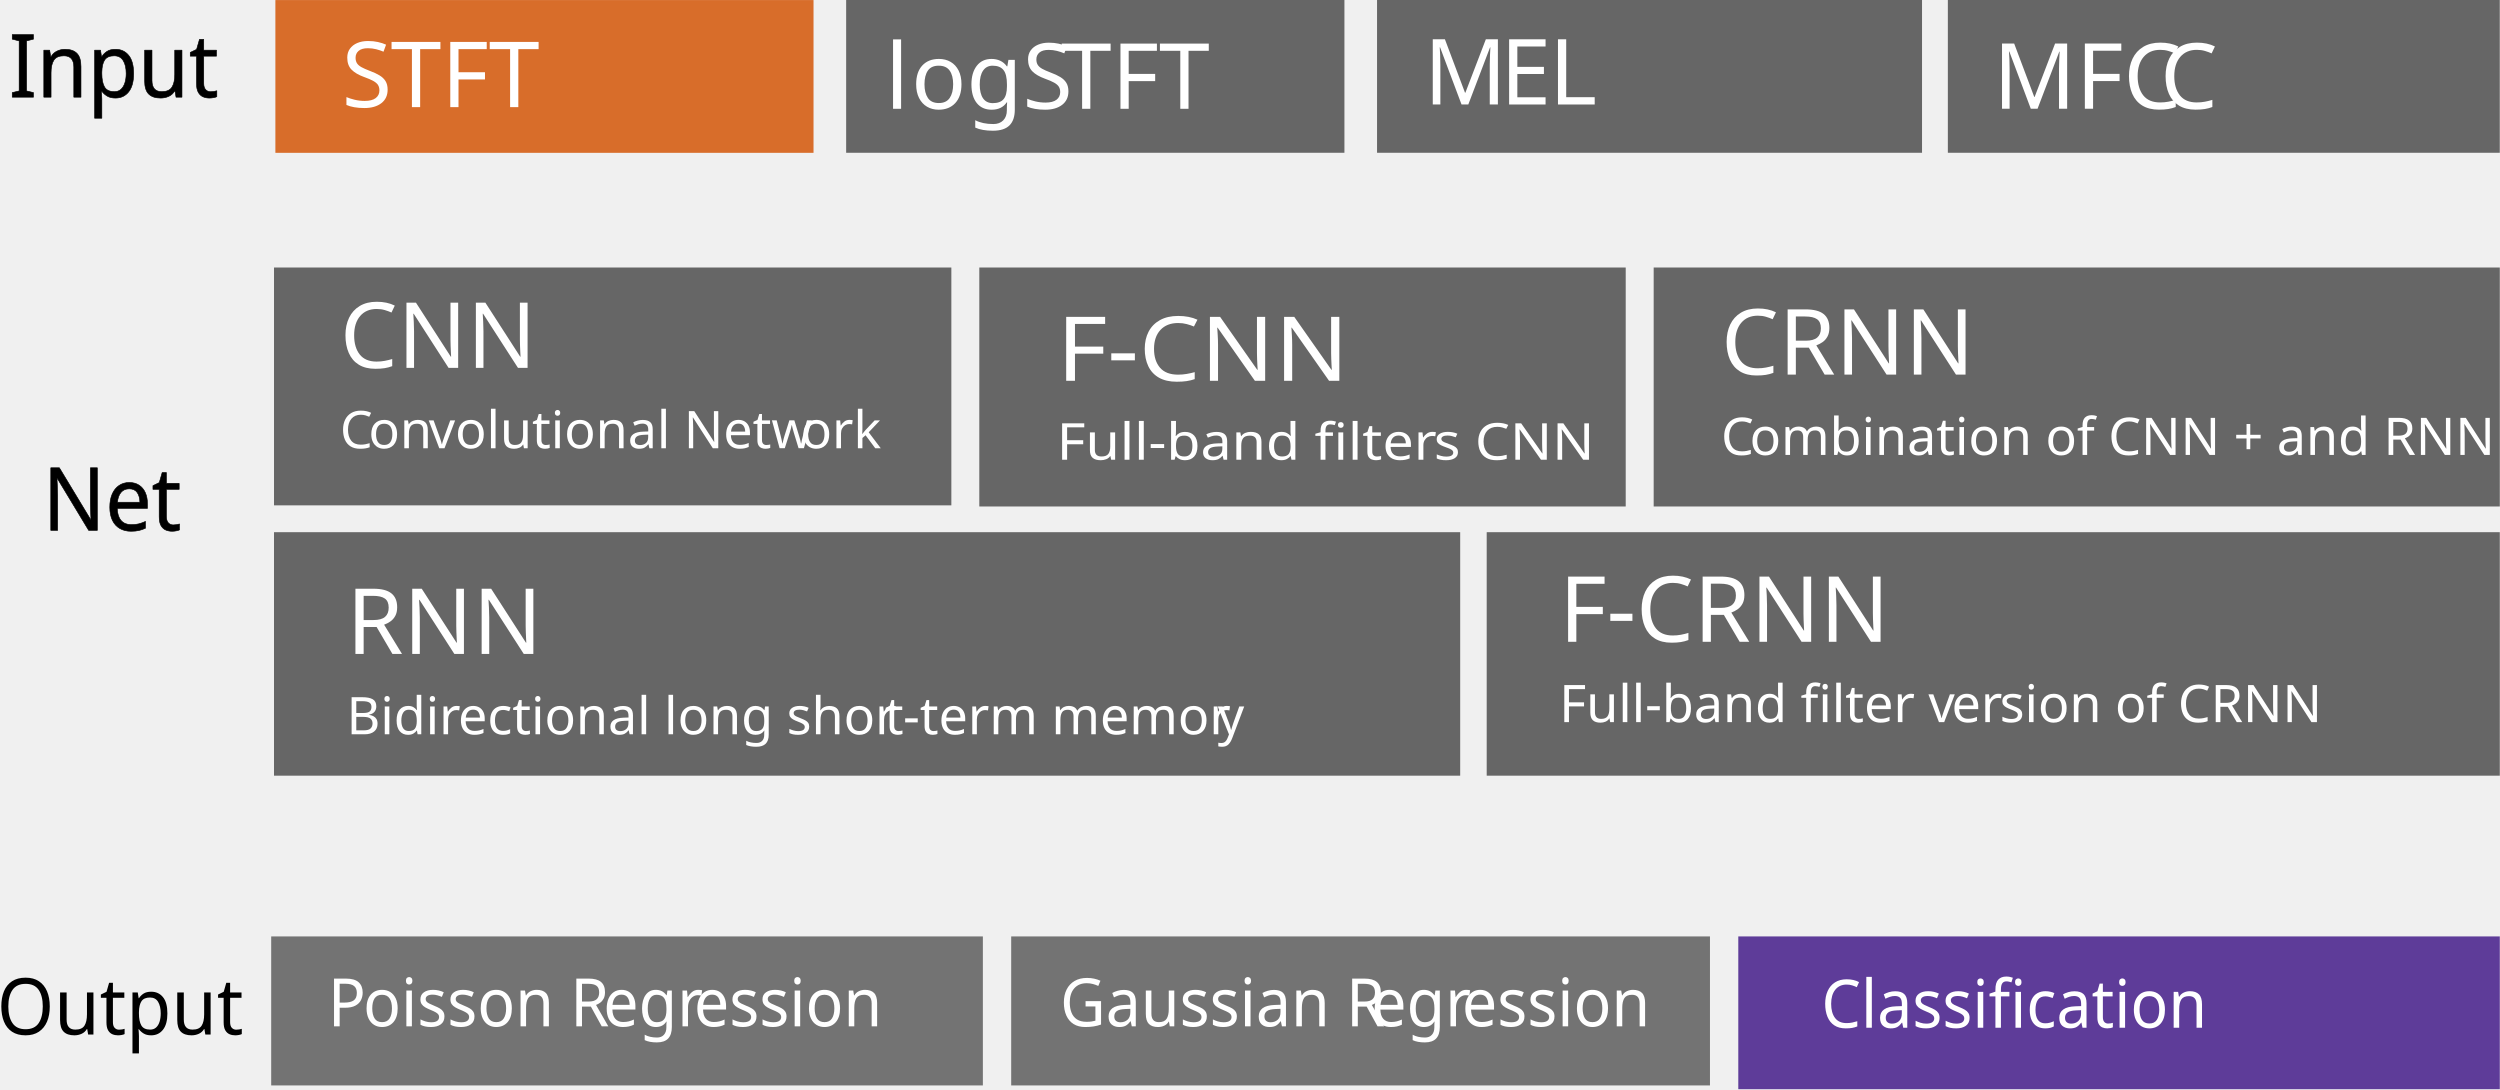
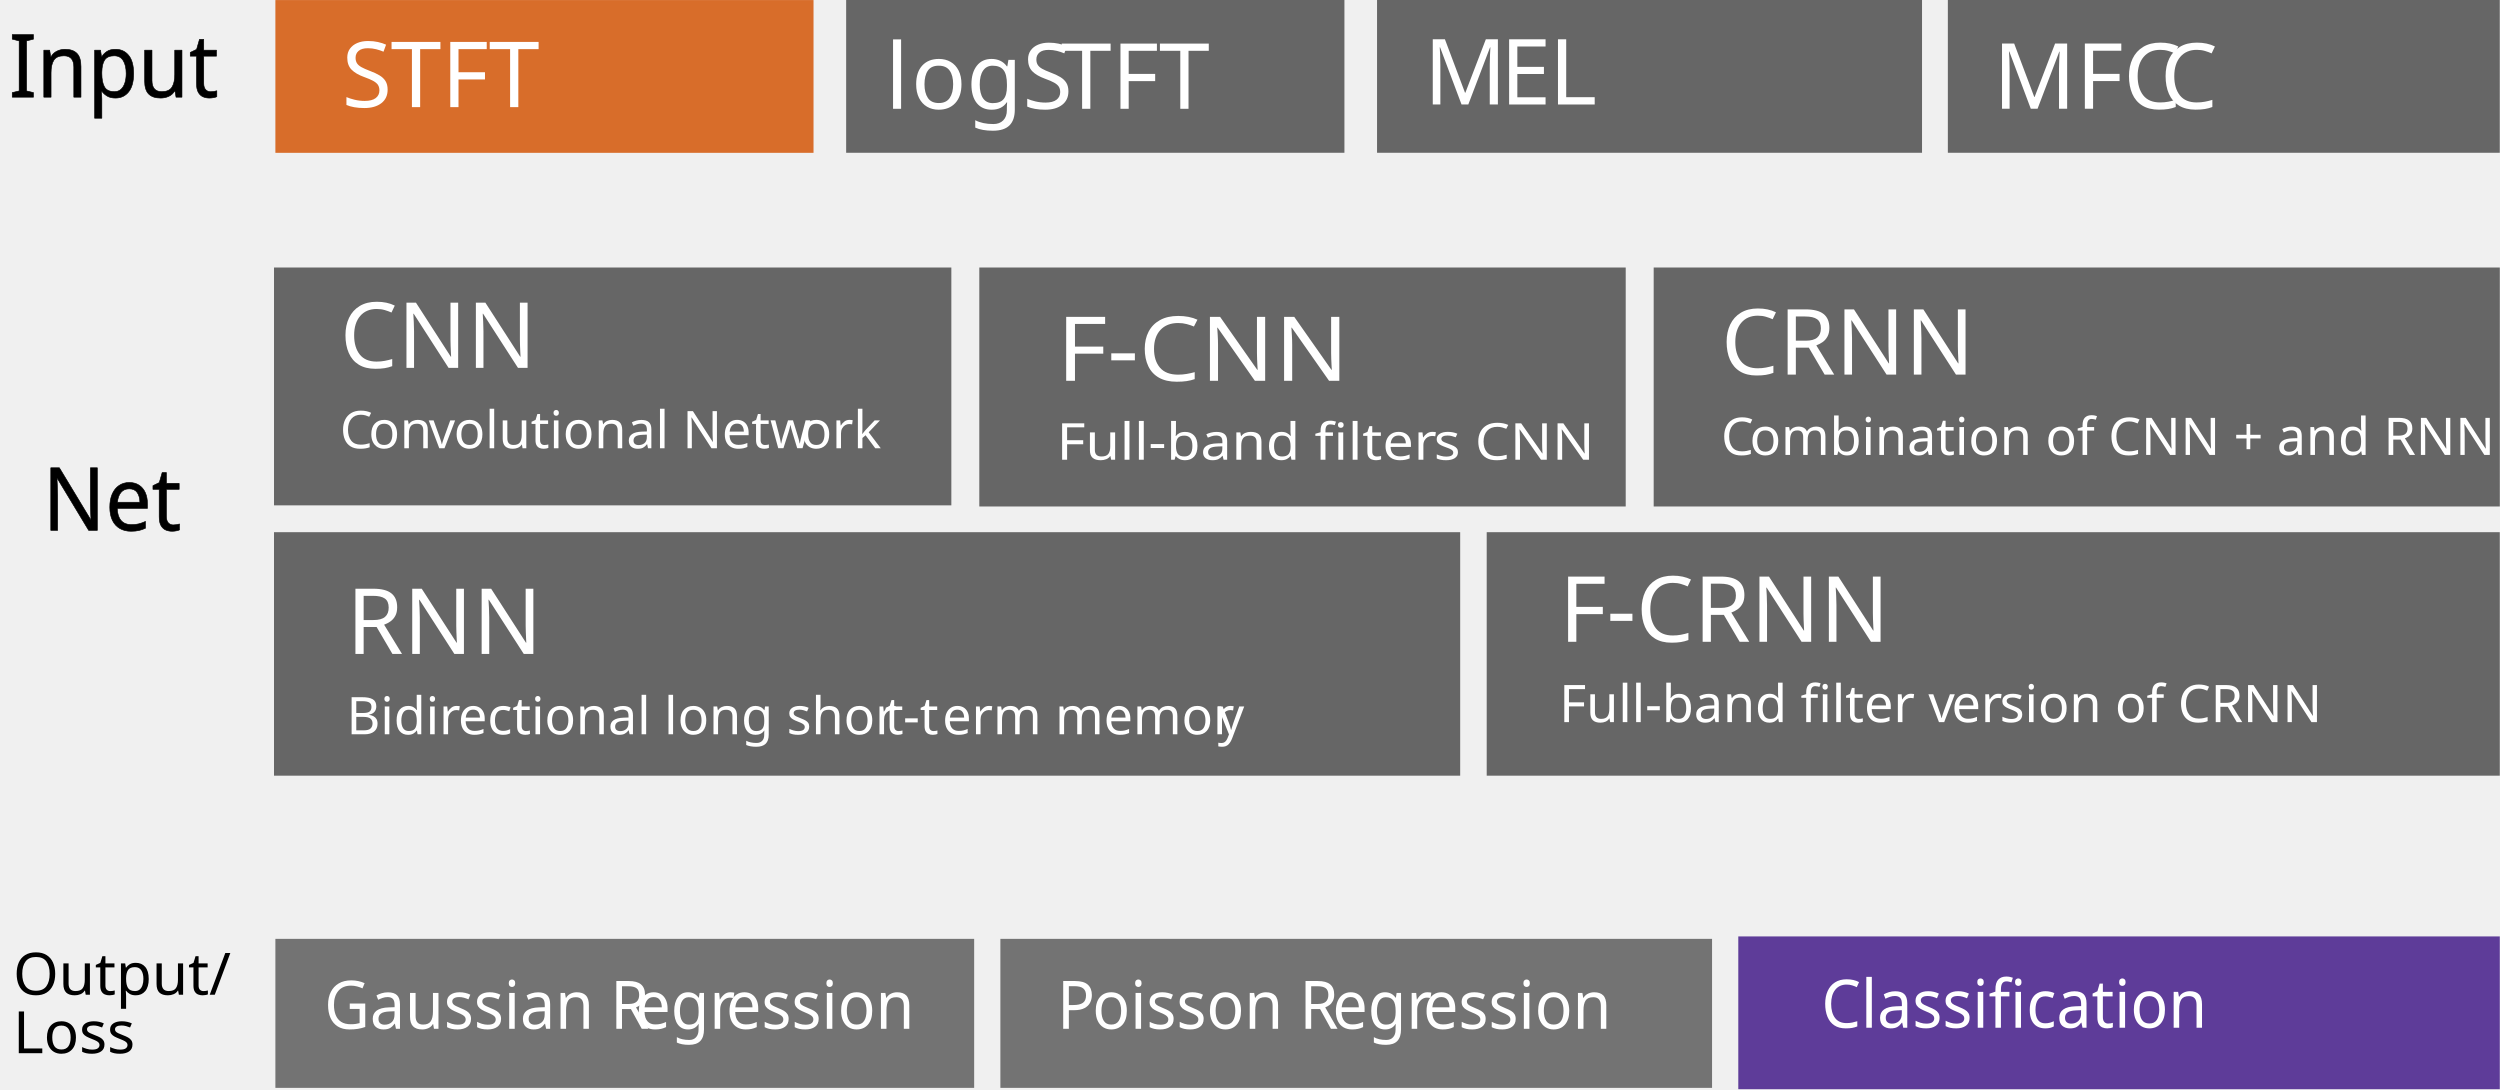
<svg xmlns="http://www.w3.org/2000/svg" width="100%" height="100%" viewBox="0 0 4106 1789" version="1.1" xml:space="preserve" style="fill-rule:evenodd;clip-rule:evenodd;stroke-linejoin:round;stroke-miterlimit:2;">
  <g transform="matrix(1,0,0,1,-79.509,-6.848e-05)">
-     <g transform="matrix(2.05267,0,0,2.19133,1379.02,1343.53)">
-       <g transform="matrix(1.28343,0,0,1.28343,-635.613,162.284)">
-         <text x="0px" y="0px" style="font-family:'FiraSans-Medium', 'Fira Sans', sans-serif;font-weight:500;font-size:45.833px;">Output</text>
-       </g>
-     </g>
    <g transform="matrix(0.642637,0,0,0.254571,-2166.93,-668.676)">
      <rect x="4199.47" y="2627.04" width="1375.33" height="985.651" style="fill:rgb(216,109,42);" />
    </g>
    <g transform="matrix(0.595029,0,0,0.254571,-1029.58,-668.767)">
      <rect x="4199.47" y="2627.04" width="1375.33" height="985.651" style="fill:rgb(102,102,102);" />
    </g>
    <g transform="matrix(0.650817,0,0,0.254571,-391.915,-668.767)">
      <rect x="4199.47" y="2627.04" width="1375.33" height="985.651" style="fill:rgb(102,102,102);" />
    </g>
    <g transform="matrix(0.659091,0,0,0.254571,510.83,-668.768)">
      <rect x="4199.47" y="2627.04" width="1375.33" height="985.651" style="fill:rgb(102,102,102);" />
    </g>
    <g transform="matrix(1,0,0,1,-3847.34,-3031.04)">
      <g transform="matrix(1,0,0,1,4488.19,3206.99)">
        <text x="0px" y="0px" style="font-family:'FiraSans-Regular', 'Fira Sans', sans-serif;font-size:150px;fill:white;">S</text>
      </g>
      <g transform="matrix(1,0,0,1,4568.44,3206.99)">
        <text x="0px" y="0px" style="font-family:'FiraSans-Regular', 'Fira Sans', sans-serif;font-size:150px;fill:white;">TFT</text>
      </g>
    </g>
    <g transform="matrix(1,0,0,1,-2954.67,-3028.3)">
      <g transform="matrix(1,0,0,1,4488.19,3206.99)">
        <text x="0px" y="0px" style="font-family:'FiraSans-Regular', 'Fira Sans', sans-serif;font-size:150px;fill:white;">l</text>
      </g>
      <g transform="matrix(1,0,0,1,4530.64,3206.99)">
        <text x="0px" y="0px" style="font-family:'FiraSans-Regular', 'Fira Sans', sans-serif;font-size:150px;fill:white;">ogS</text>
      </g>
      <g transform="matrix(1,0,0,1,4776.49,3206.99)">
        <text x="0px" y="0px" style="font-family:'FiraSans-Regular', 'Fira Sans', sans-serif;font-size:150px;fill:white;">TFT</text>
      </g>
    </g>
-     <g transform="matrix(1,0,0,1,-2070.05,-3035.37)">
-       <g transform="matrix(1,0,0,1,4488.19,3206.99)">
-         <text x="0px" y="0px" style="font-family:'FiraSans-Regular', 'Fira Sans', sans-serif;font-size:150px;fill:white;">M</text>
-       </g>
+     <g transform="matrix(1,0,0,1,2418.14,171.62)">
+       <text x="0px" y="0px" style="font-family:'FiraSans-Regular', 'Fira Sans', sans-serif;font-size:150px;fill:white;">M</text>
    </g>
-     <g transform="matrix(1,0,0,1,-2070.05,-3035.37)">
-       <g transform="matrix(1,0,0,1,4613.59,3206.99)">
-         <text x="0px" y="0px" style="font-family:'FiraSans-Regular', 'Fira Sans', sans-serif;font-size:150px;fill:white;">E</text>
-       </g>
+     <g transform="matrix(1,0,0,1,2543.54,171.62)">
+       <text x="0px" y="0px" style="font-family:'FiraSans-Regular', 'Fira Sans', sans-serif;font-size:150px;fill:white;">E</text>
    </g>
-     <g transform="matrix(1,0,0,1,-2070.05,-3035.37)">
-       <g transform="matrix(1,0,0,1,4693.84,3206.99)">
-         <text x="0px" y="0px" style="font-family:'FiraSans-Regular', 'Fira Sans', sans-serif;font-size:150px;fill:white;">L</text>
-       </g>
+     <g transform="matrix(1,0,0,1,2623.79,171.62)">
+       <text x="0px" y="0px" style="font-family:'FiraSans-Regular', 'Fira Sans', sans-serif;font-size:150px;fill:white;">L</text>
    </g>
    <g transform="matrix(1,0,0,1,-1135.11,-3028.39)">
      <g transform="matrix(1,0,0,1,4488.19,3206.99)">
        <text x="0px" y="0px" style="font-family:'FiraSans-Regular', 'Fira Sans', sans-serif;font-size:150px;fill:white;">MFC</text>
      </g>
      <g transform="matrix(1,0,0,1,4762.24,3206.99)">
        <text x="0px" y="0px" style="font-family:'FiraSans-Regular', 'Fira Sans', sans-serif;font-size:150px;fill:white;">C</text>
      </g>
    </g>
    <g transform="matrix(0.529463,0,0,0.259475,-67.2067,851.494)">
      <rect x="5669.29" y="2645.67" width="2362.2" height="967.022" style="fill:rgb(94,60,153);" />
    </g>
-     <g transform="matrix(0.494813,0,0,0.253085,-2280.31,868.4)">
-       <rect x="5669.29" y="2645.67" width="2362.2" height="967.022" style="fill:rgb(115,115,115);" />
-     </g>
-     <g transform="matrix(0.485842,0,0,0.253085,-1014.08,868.4)">
-       <rect x="5669.29" y="2645.67" width="2362.2" height="967.022" style="fill:rgb(115,115,115);" />
-     </g>
    <g transform="matrix(1.02975,0,0,1.09862,3070.92,1687.92)">
      <text x="0px" y="0px" style="font-family:'FiraSans-Regular', 'Fira Sans', sans-serif;font-size:100px;fill:white;">Classiﬁcation</text>
    </g>
-     <g transform="matrix(1.02975,0,0,1.09862,-4128.61,-2081.92)">
-       <g transform="matrix(1,0,0,1,5777.27,3429.4)">
-         <text x="0px" y="0px" style="font-family:'FiraSans-Regular', 'Fira Sans', sans-serif;font-size:100px;fill:white;">Gaussian R</text>
+     <g transform="matrix(1.41652,0,0,0.40573,-5419.11,-191.804)">
+       <rect x="4199.47" y="2627.04" width="1375.33" height="985.651" style="fill:rgb(102,102,102);" />
+     </g>
+     <g transform="matrix(0.808873,0,0,0.396319,-2867.3,-601.787)">
+       <rect x="4199.47" y="2627.04" width="1375.33" height="985.651" style="fill:rgb(102,102,102);" />
+     </g>
+     <g transform="matrix(0.771924,0,0,0.398197,-1553.74,-606.72)">
+       <rect x="4199.47" y="2627.04" width="1375.33" height="985.651" style="fill:rgb(102,102,102);" />
+     </g>
+     <g transform="matrix(1.01043,0,0,0.398197,-1447.76,-606.72)">
+       <rect x="4199.47" y="2627.04" width="1375.33" height="985.651" style="fill:rgb(102,102,102);" />
+     </g>
+     <g transform="matrix(1.20981,0,0,0.40573,-2559.3,-191.804)">
+       <rect x="4199.47" y="2627.04" width="1375.33" height="985.651" style="fill:rgb(102,102,102);" />
+     </g>
+     <g transform="matrix(0.999999,0,0,1,648.718,1074.01)">
+       <text x="0px" y="0px" style="font-family:'FiraSans-Regular', 'Fira Sans', sans-serif;font-size:150px;fill:white;">RNN</text>
+     </g>
+     <g transform="matrix(0.999999,0,0,1,637.741,604.212)">
+       <text x="0px" y="0px" style="font-family:'FiraSans-Regular', 'Fira Sans', sans-serif;font-size:150px;fill:white;">CNN</text>
+     </g>
+     <g transform="matrix(1.06844,0,0,0.981432,1815.08,625.481)">
+       <text x="0px" y="0px" style="font-family:'FiraSans-Regular', 'Fira Sans', sans-serif;font-size:150px;fill:white;">F-CNN</text>
+     </g>
+     <g transform="matrix(0.999999,0,0,1,2906.17,615.22)">
+       <text x="0px" y="0px" style="font-family:'FiraSans-Regular', 'Fira Sans', sans-serif;font-size:150px;fill:white;">CRNN</text>
+     </g>
+     <g transform="matrix(0.999999,0,0,1,2640.44,1054.06)">
+       <text x="0px" y="0px" style="font-family:'FiraSans-Regular', 'Fira Sans', sans-serif;font-size:150px;fill:white;">F-CRNN</text>
+     </g>
+     <g transform="matrix(0.999999,0,0,1,648.718,1206)">
+       <text x="0px" y="0px" style="font-family:'FiraSans-Regular', 'Fira Sans', sans-serif;font-size:85.333px;fill:white;">Bidir</text>
+     </g>
+     <g transform="matrix(0.999999,0,0,1,831.849,1206)">
+       <text x="0px" y="0px" style="font-family:'FiraSans-Regular', 'Fira Sans', sans-serif;font-size:85.333px;fill:white;">ectional l</text>
+     </g>
+     <g transform="matrix(0.999999,0,0,1,1192.47,1206)">
+       <text x="0px" y="0px" style="font-family:'FiraSans-Regular', 'Fira Sans', sans-serif;font-size:85.333px;fill:white;">ong shor</text>
+     </g>
+     <g transform="matrix(0.999999,0,0,1,1532.78,1206)">
+       <text x="0px" y="0px" style="font-family:'FiraSans-Regular', 'Fira Sans', sans-serif;font-size:85.333px;fill:white;">t</text>
+       <g transform="matrix(1,0,0,1,29.952,0)">
+         <text x="0px" y="0px" style="font-family:'FiraSans-Regular', 'Fira Sans', sans-serif;font-size:85.333px;fill:white;">-t<tspan x="64.341px " y="0px ">e</tspan>rm memor</text>
      </g>
    </g>
-     <g transform="matrix(1.02975,0,0,1.09862,-4128.61,-2081.92)">
-       <g transform="matrix(1,0,0,1,6273.57,3429.4)">
-         <text x="0px" y="0px" style="font-family:'FiraSans-Regular', 'Fira Sans', sans-serif;font-size:100px;fill:white;">egr</text>
+     <g transform="matrix(0.999999,0,0,1,2079.5,1206)">
+       <text x="0px" y="0px" style="font-family:'FiraSans-Regular', 'Fira Sans', sans-serif;font-size:85.333px;fill:white;">y</text>
+     </g>
+     <g transform="matrix(0.999999,0,0,1,637.741,736.2)">
+       <text x="0px" y="0px" style="font-family:'FiraSans-Regular', 'Fira Sans', sans-serif;font-size:85.333px;fill:white;">C</text>
+     </g>
+     <g transform="matrix(0.999999,0,0,1,684.666,736.2)">
+       <text x="0px" y="0px" style="font-family:'FiraSans-Regular', 'Fira Sans', sans-serif;font-size:85.333px;fill:white;">on</text>
+       <g transform="matrix(1,0,0,1,98.986,0)">
+         <text x="0px" y="0px" style="font-family:'FiraSans-Regular', 'Fira Sans', sans-serif;font-size:85.333px;fill:white;">v<tspan x="41.131px " y="0px ">o</tspan>lutional Netw</text>
      </g>
    </g>
-     <g transform="matrix(1.02975,0,0,1.09862,-4128.61,-2081.92)">
-       <g transform="matrix(1,0,0,1,6418.17,3429.4)">
-         <text x="0px" y="0px" style="font-family:'FiraSans-Regular', 'Fira Sans', sans-serif;font-size:100px;fill:white;">ession</text>
+     <g transform="matrix(0.999999,0,0,1,1394.39,736.2)">
+       <text x="0px" y="0px" style="font-family:'FiraSans-Regular', 'Fira Sans', sans-serif;font-size:85.333px;fill:white;">ork</text>
+     </g>
+     <g transform="matrix(1.06844,0,0,0.981432,1815.08,755.02)">
+       <text x="0px" y="0px" style="font-family:'FiraSans-Regular', 'Fira Sans', sans-serif;font-size:85.333px;fill:white;">Full-band ﬁlt</text>
+     </g>
+     <g transform="matrix(1.06844,0,0,0.981432,2350.08,755.02)">
+       <text x="0px" y="0px" style="font-family:'FiraSans-Regular', 'Fira Sans', sans-serif;font-size:85.333px;fill:white;">er</text>
+       <g transform="matrix(1,0,0,1,79.018,0)">
+         <text x="0px" y="0px" style="font-family:'FiraSans-Regular', 'Fira Sans', sans-serif;font-size:85.333px;fill:white;">s CNN</text>
      </g>
    </g>
-     <g transform="matrix(1.02975,0,0,1.09862,-2897.01,-2081.09)">
-       <g transform="matrix(1,0,0,1,3413.57,3428.64)">
-         <text x="0px" y="0px" style="font-family:'FiraSans-Regular', 'Fira Sans', sans-serif;font-size:100px;fill:white;">P</text>
-       </g>
+     <g transform="matrix(0.999999,0,0,1,2906.16,747.197)">
+       <text x="0px" y="0px" style="font-family:'FiraSans-Regular', 'Fira Sans', sans-serif;font-size:85.333px;fill:white;">C</text>
    </g>
-     <g transform="matrix(1.02975,0,0,1.09862,-2897.01,-2081.09)">
-       <g transform="matrix(1,0,0,1,3469.67,3428.64)">
-         <text x="0px" y="0px" style="font-family:'FiraSans-Regular', 'Fira Sans', sans-serif;font-size:100px;fill:white;">oisson R</text>
-       </g>
+     <g transform="matrix(0.999999,0,0,1,2953.09,747.197)">
+       <text x="0px" y="0px" style="font-family:'FiraSans-Regular', 'Fira Sans', sans-serif;font-size:85.333px;fill:white;">ombination of CNN + and RNN</text>
    </g>
-     <g transform="matrix(1.02975,0,0,1.09862,-2897.01,-2081.09)">
-       <g transform="matrix(1,0,0,1,3852.67,3428.64)">
-         <text x="0px" y="0px" style="font-family:'FiraSans-Regular', 'Fira Sans', sans-serif;font-size:100px;fill:white;">egr</text>
-       </g>
+     <g transform="matrix(0.999999,0,0,1,2640.43,1186.05)">
+       <text x="0px" y="0px" style="font-family:'FiraSans-Regular', 'Fira Sans', sans-serif;font-size:85.333px;fill:white;">Full-band ﬁlt</text>
    </g>
-     <g transform="matrix(1.02975,0,0,1.09862,-2897.01,-2081.09)">
-       <g transform="matrix(1,0,0,1,3997.27,3428.64)">
-         <text x="0px" y="0px" style="font-family:'FiraSans-Regular', 'Fira Sans', sans-serif;font-size:100px;fill:white;">ession</text>
-       </g>
+     <g transform="matrix(0.999999,0,0,1,3141.17,1186.05)">
+       <text x="0px" y="0px" style="font-family:'FiraSans-Regular', 'Fira Sans', sans-serif;font-size:85.333px;fill:white;">er v</text>
    </g>
-     <g transform="matrix(1.02975,0,0,1.09862,-2897.01,-2081.09)">
-       <g transform="matrix(1.3756,0,0,0.369309,-2449.24,1719.69)">
-         <rect x="4199.47" y="2627.04" width="1375.33" height="985.651" style="fill:rgb(102,102,102);" />
-       </g>
-     </g>
-     <g transform="matrix(1.02975,0,0,1.09862,-2897.01,-2081.09)">
-       <g transform="matrix(0.785504,0,0,0.360743,28.8558,1346.51)">
-         <rect x="4199.47" y="2627.04" width="1375.33" height="985.651" style="fill:rgb(102,102,102);" />
-       </g>
-     </g>
-     <g transform="matrix(1.02975,0,0,1.09862,-2897.01,-2081.09)">
-       <g transform="matrix(0.749623,0,0,0.362452,1304.46,1342.02)">
-         <rect x="4199.47" y="2627.04" width="1375.33" height="985.651" style="fill:rgb(102,102,102);" />
-       </g>
-     </g>
-     <g transform="matrix(1.02975,0,0,1.09862,-2897.01,-2081.09)">
-       <g transform="matrix(0.981235,0,0,0.362452,1407.38,1342.02)">
-         <rect x="4199.47" y="2627.04" width="1375.33" height="985.651" style="fill:rgb(102,102,102);" />
-       </g>
-     </g>
-     <g transform="matrix(1.02975,0,0,1.09862,-2897.01,-2081.09)">
-       <g transform="matrix(1.17486,0,0,0.369309,327.951,1719.69)">
-         <rect x="4199.47" y="2627.04" width="1375.33" height="985.651" style="fill:rgb(102,102,102);" />
-       </g>
-     </g>
-     <g transform="matrix(1.02975,0,0,1.09862,-2897.01,-2081.09)">
-       <g transform="matrix(0.971109,0,0,0.910233,3443.29,2871.88)">
-         <text x="0px" y="0px" style="font-family:'FiraSans-Regular', 'Fira Sans', sans-serif;font-size:150px;fill:white;">RNN</text>
-       </g>
-     </g>
-     <g transform="matrix(1.02975,0,0,1.09862,-2897.01,-2081.09)">
-       <g transform="matrix(0.971109,0,0,0.910233,3432.63,2444.25)">
-         <text x="0px" y="0px" style="font-family:'FiraSans-Regular', 'Fira Sans', sans-serif;font-size:150px;fill:white;">CNN</text>
-       </g>
-     </g>
-     <g transform="matrix(1.02975,0,0,1.09862,-2897.01,-2081.09)">
-       <g transform="matrix(1.03757,0,0,0.893332,4575.96,2463.61)">
-         <text x="0px" y="0px" style="font-family:'FiraSans-Regular', 'Fira Sans', sans-serif;font-size:150px;fill:white;">F-CNN</text>
-       </g>
-     </g>
-     <g transform="matrix(1.02975,0,0,1.09862,-2897.01,-2081.09)">
-       <g transform="matrix(0.971109,0,0,0.910233,5635.52,2454.27)">
-         <text x="0px" y="0px" style="font-family:'FiraSans-Regular', 'Fira Sans', sans-serif;font-size:150px;fill:white;">CRNN</text>
-       </g>
-     </g>
-     <g transform="matrix(1.02975,0,0,1.09862,-2897.01,-2081.09)">
-       <g transform="matrix(0.971109,0,0,0.910233,5377.47,2853.72)">
-         <text x="0px" y="0px" style="font-family:'FiraSans-Regular', 'Fira Sans', sans-serif;font-size:150px;fill:white;">F-CRNN</text>
-       </g>
-     </g>
-     <g transform="matrix(1.02975,0,0,1.09862,-2897.01,-2081.09)">
-       <g transform="matrix(0.971109,0,0,0.910233,3443.29,2992.02)">
-         <text x="0px" y="0px" style="font-family:'FiraSans-Regular', 'Fira Sans', sans-serif;font-size:85.333px;fill:white;">Bidir</text>
-       </g>
-     </g>
-     <g transform="matrix(1.02975,0,0,1.09862,-2897.01,-2081.09)">
-       <g transform="matrix(0.971109,0,0,0.910233,3621.13,2992.02)">
-         <text x="0px" y="0px" style="font-family:'FiraSans-Regular', 'Fira Sans', sans-serif;font-size:85.333px;fill:white;">ectional l</text>
-       </g>
-     </g>
-     <g transform="matrix(1.02975,0,0,1.09862,-2897.01,-2081.09)">
-       <g transform="matrix(0.971109,0,0,0.910233,3971.33,2992.02)">
-         <text x="0px" y="0px" style="font-family:'FiraSans-Regular', 'Fira Sans', sans-serif;font-size:85.333px;fill:white;">ong shor</text>
-       </g>
-     </g>
-     <g transform="matrix(1.02975,0,0,1.09862,-2897.01,-2081.09)">
-       <g transform="matrix(0.971109,0,0,0.910233,4301.81,2992.02)">
-         <text x="0px" y="0px" style="font-family:'FiraSans-Regular', 'Fira Sans', sans-serif;font-size:85.333px;fill:white;">t<tspan x="29.952px 64.341px 94.293px " y="0px 0px 0px ">-te</tspan>rm memor</text>
-       </g>
-     </g>
-     <g transform="matrix(1.02975,0,0,1.09862,-2897.01,-2081.09)">
-       <g transform="matrix(0.971109,0,0,0.910233,4832.74,2992.02)">
-         <text x="0px" y="0px" style="font-family:'FiraSans-Regular', 'Fira Sans', sans-serif;font-size:85.333px;fill:white;">y</text>
-       </g>
-     </g>
-     <g transform="matrix(1.02975,0,0,1.09862,-2897.01,-2081.09)">
-       <g transform="matrix(0.971109,0,0,0.910233,3432.63,2564.39)">
-         <text x="0px" y="0px" style="font-family:'FiraSans-Regular', 'Fira Sans', sans-serif;font-size:85.333px;fill:white;">C</text>
-       </g>
-     </g>
-     <g transform="matrix(1.02975,0,0,1.09862,-2897.01,-2081.09)">
-       <g transform="matrix(0.971109,0,0,0.910233,3478.2,2564.39)">
-         <text x="0px" y="0px" style="font-family:'FiraSans-Regular', 'Fira Sans', sans-serif;font-size:85.333px;fill:white;">on<tspan x="98.986px 140.117px " y="0px 0px ">vo</tspan>lutional Netw</text>
-       </g>
-     </g>
-     <g transform="matrix(1.02975,0,0,1.09862,-2897.01,-2081.09)">
-       <g transform="matrix(0.971109,0,0,0.910233,4167.42,2564.39)">
-         <text x="0px" y="0px" style="font-family:'FiraSans-Regular', 'Fira Sans', sans-serif;font-size:85.333px;fill:white;">ork</text>
-       </g>
-     </g>
-     <g transform="matrix(1.02975,0,0,1.09862,-2897.01,-2081.09)">
-       <g transform="matrix(1.03757,0,0,0.893332,4575.96,2581.52)">
-         <text x="0px" y="0px" style="font-family:'FiraSans-Regular', 'Fira Sans', sans-serif;font-size:85.333px;fill:white;">Full-band ﬁlt</text>
-       </g>
-     </g>
-     <g transform="matrix(1.02975,0,0,1.09862,-2897.01,-2081.09)">
-       <g transform="matrix(1.03757,0,0,0.893332,5095.5,2581.52)">
-         <text x="0px" y="0px" style="font-family:'FiraSans-Regular', 'Fira Sans', sans-serif;font-size:85.333px;fill:white;">er<tspan x="79.018px " y="0px ">s</tspan> CNN</text>
-       </g>
-     </g>
-     <g transform="matrix(1.02975,0,0,1.09862,-2897.01,-2081.09)">
-       <g transform="matrix(0.971109,0,0,0.910233,5635.51,2574.4)">
-         <text x="0px" y="0px" style="font-family:'FiraSans-Regular', 'Fira Sans', sans-serif;font-size:85.333px;fill:white;">C</text>
-       </g>
-     </g>
-     <g transform="matrix(1.02975,0,0,1.09862,-2897.01,-2081.09)">
-       <g transform="matrix(0.971109,0,0,0.910233,5681.09,2574.4)">
-         <text x="0px" y="0px" style="font-family:'FiraSans-Regular', 'Fira Sans', sans-serif;font-size:85.333px;fill:white;">ombination of CNN + and RNN</text>
-       </g>
-     </g>
-     <g transform="matrix(1.02975,0,0,1.09862,-2897.01,-2081.09)">
-       <g transform="matrix(0.971109,0,0,0.910233,5377.46,2973.86)">
-         <text x="0px" y="0px" style="font-family:'FiraSans-Regular', 'Fira Sans', sans-serif;font-size:85.333px;fill:white;">Full-band ﬁlt</text>
-       </g>
-     </g>
-     <g transform="matrix(1.02975,0,0,1.09862,-2897.01,-2081.09)">
-       <g transform="matrix(0.971109,0,0,0.910233,5863.73,2973.86)">
-         <text x="0px" y="0px" style="font-family:'FiraSans-Regular', 'Fira Sans', sans-serif;font-size:85.333px;fill:white;">er v</text>
-       </g>
-     </g>
-     <g transform="matrix(1.02975,0,0,1.09862,-2897.01,-2081.09)">
-       <g transform="matrix(0.971109,0,0,0.910233,6003.2,2973.86)">
-         <text x="0px" y="0px" style="font-family:'FiraSans-Regular', 'Fira Sans', sans-serif;font-size:85.333px;fill:white;">er<tspan x="79.018px " y="0px ">s</tspan>ion of CRNN</text>
+     <g transform="matrix(0.999999,0,0,1,3284.79,1186.05)">
+       <text x="0px" y="0px" style="font-family:'FiraSans-Regular', 'Fira Sans', sans-serif;font-size:85.333px;fill:white;">er</text>
+       <g transform="matrix(1,0,0,1,79.018,0)">
+         <text x="0px" y="0px" style="font-family:'FiraSans-Regular', 'Fira Sans', sans-serif;font-size:85.333px;fill:white;">sion of CRNN</text>
      </g>
    </g>
    <g transform="matrix(2.05267,0,0,2.18995,94.2463,159.607)">
      <text x="0px" y="0px" style="font-family:'FiraSans-Medium', 'Fira Sans', sans-serif;font-weight:500;font-size:65.755px;stroke:black;stroke-width:0.47px;">Input</text>
    </g>
    <g transform="matrix(2.05267,0,0,2.18995,149.855,871.101)">
      <text x="0px" y="0px" style="font-family:'FiraSans-Medium', 'Fira Sans', sans-serif;font-weight:500;font-size:65.755px;stroke:black;stroke-width:0.47px;">Net</text>
    </g>
+     <g transform="matrix(2.63446,0,0,2.63446,101.051,1633.75)">
+       <text x="0px" y="0px" style="font-family:'FiraSans-Medium', 'Fira Sans', sans-serif;font-weight:500;font-size:36.44px;">Output/</text>
+       <text x="0px" y="36.44px" style="font-family:'FiraSans-Medium', 'Fira Sans', sans-serif;font-weight:500;font-size:36.44px;">Loss</text>
+     </g>
+     <g transform="matrix(0.494813,0,0,0.253085,-1082.7,872.4)">
+       <rect x="5669.29" y="2645.67" width="2362.2" height="967.022" style="fill:rgb(115,115,115);" />
+     </g>
+     <g transform="matrix(0.485842,0,0,0.253085,-2222.57,872.395)">
+       <rect x="5669.29" y="2645.67" width="2362.2" height="967.022" style="fill:rgb(115,115,115);" />
+     </g>
+     <g transform="matrix(1.02975,0,0,1.09862,612.039,1689.68)">
+       <text x="0px" y="0px" style="font-family:'FiraSans-Regular', 'Fira Sans', sans-serif;font-size:100px;fill:white;">Gaussian R</text>
+     </g>
+     <g transform="matrix(1.02975,0,0,1.09862,1123.1,1689.68)">
+       <text x="0px" y="0px" style="font-family:'FiraSans-Regular', 'Fira Sans', sans-serif;font-size:100px;fill:white;">egr</text>
+     </g>
+     <g transform="matrix(1.02975,0,0,1.09862,1272.01,1689.68)">
+       <text x="0px" y="0px" style="font-family:'FiraSans-Regular', 'Fira Sans', sans-serif;font-size:100px;fill:white;">ession</text>
+     </g>
+     <g transform="matrix(1.02975,0,0,1.09862,1815.73,1689.68)">
+       <text x="0px" y="0px" style="font-family:'FiraSans-Regular', 'Fira Sans', sans-serif;font-size:100px;fill:white;">P</text>
+     </g>
+     <g transform="matrix(1.02975,0,0,1.09862,1873.5,1689.68)">
+       <text x="0px" y="0px" style="font-family:'FiraSans-Regular', 'Fira Sans', sans-serif;font-size:100px;fill:white;">oisson R</text>
+     </g>
+     <g transform="matrix(1.02975,0,0,1.09862,2267.89,1689.68)">
+       <text x="0px" y="0px" style="font-family:'FiraSans-Regular', 'Fira Sans', sans-serif;font-size:100px;fill:white;">egr</text>
+     </g>
+     <g transform="matrix(1.02975,0,0,1.09862,2416.79,1689.68)">
+       <text x="0px" y="0px" style="font-family:'FiraSans-Regular', 'Fira Sans', sans-serif;font-size:100px;fill:white;">ession</text>
+     </g>
  </g>
</svg>
